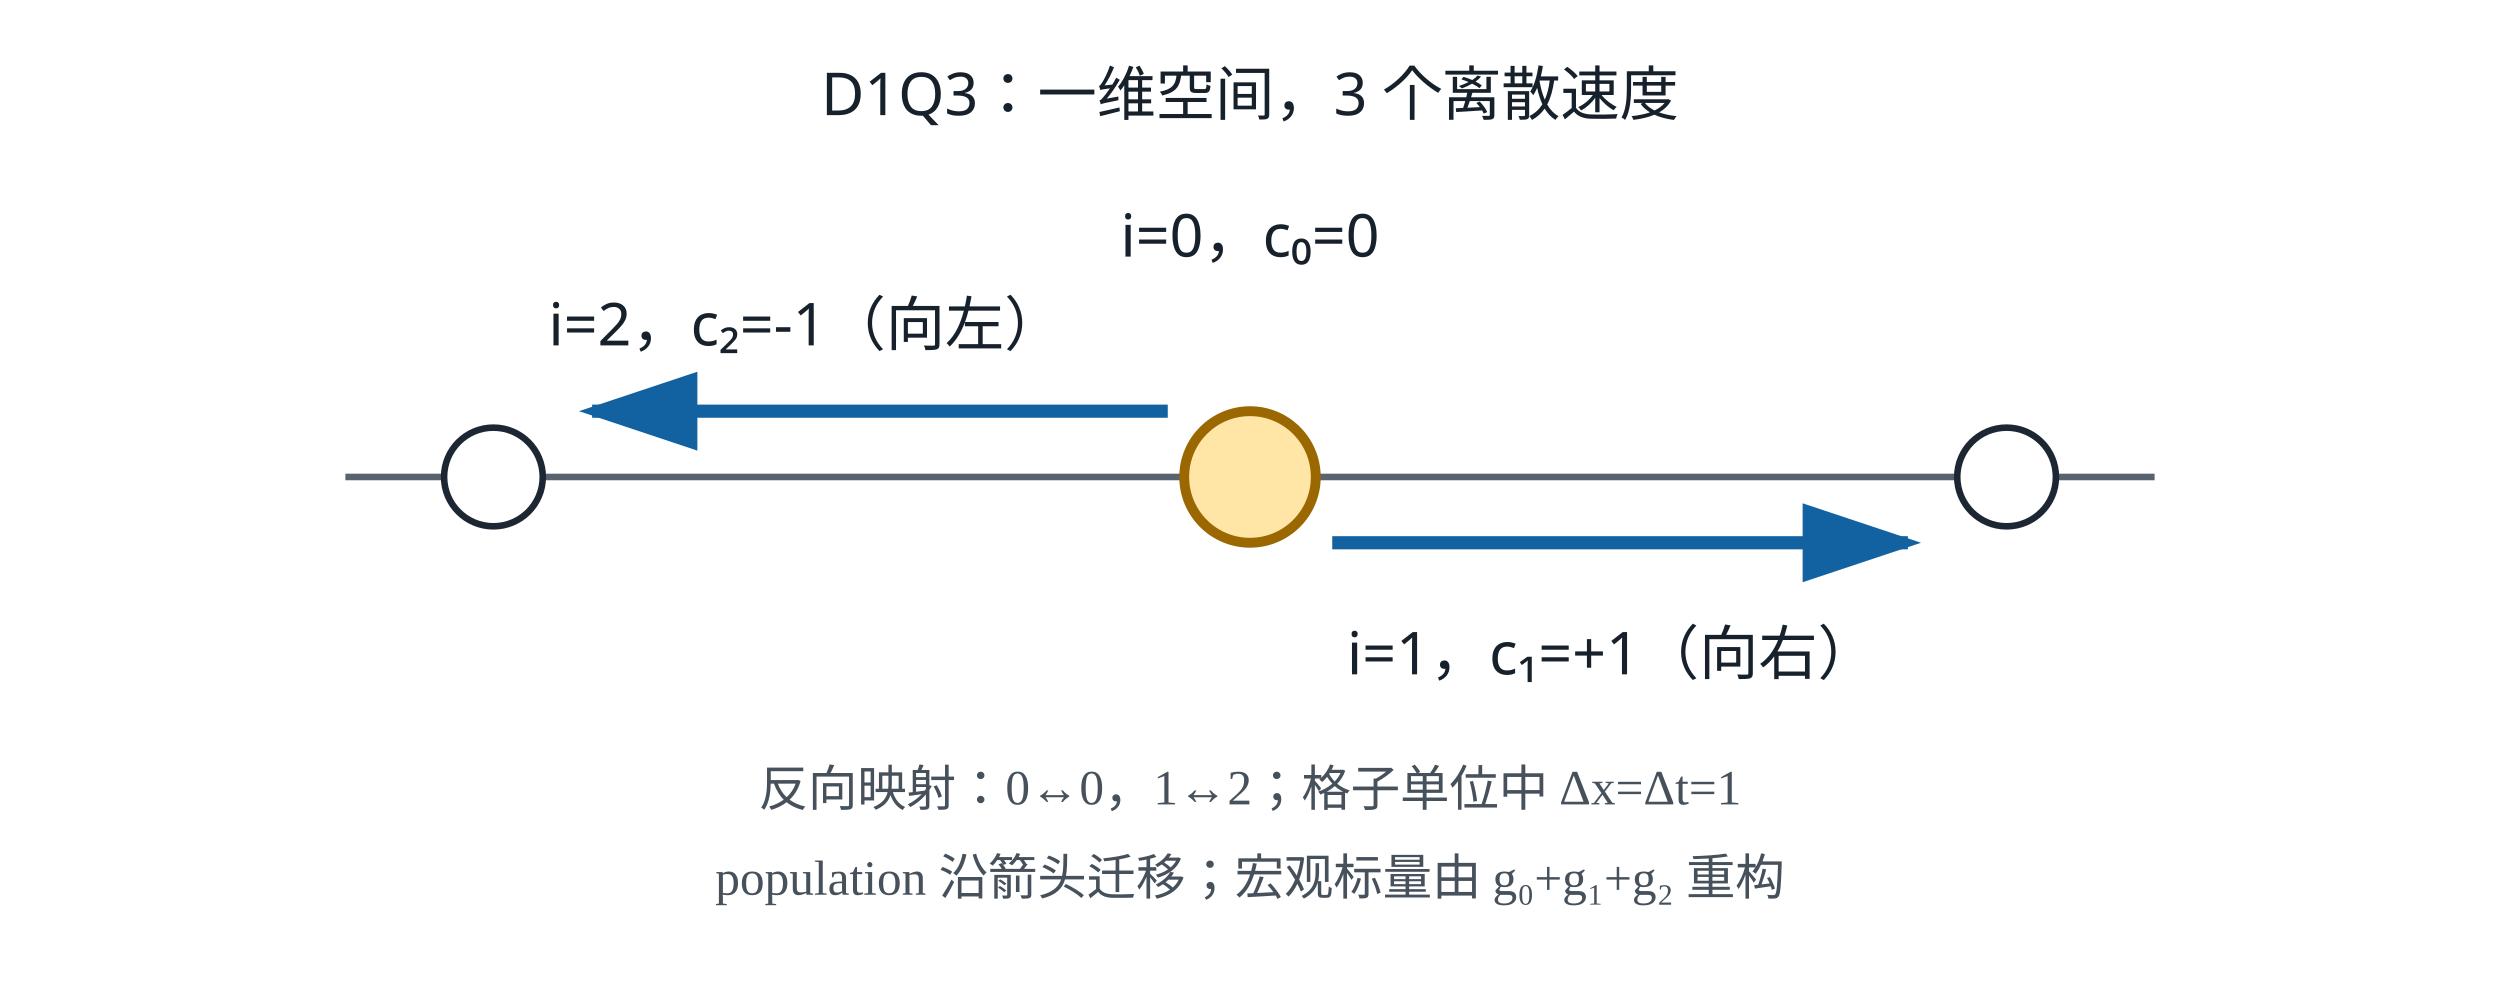
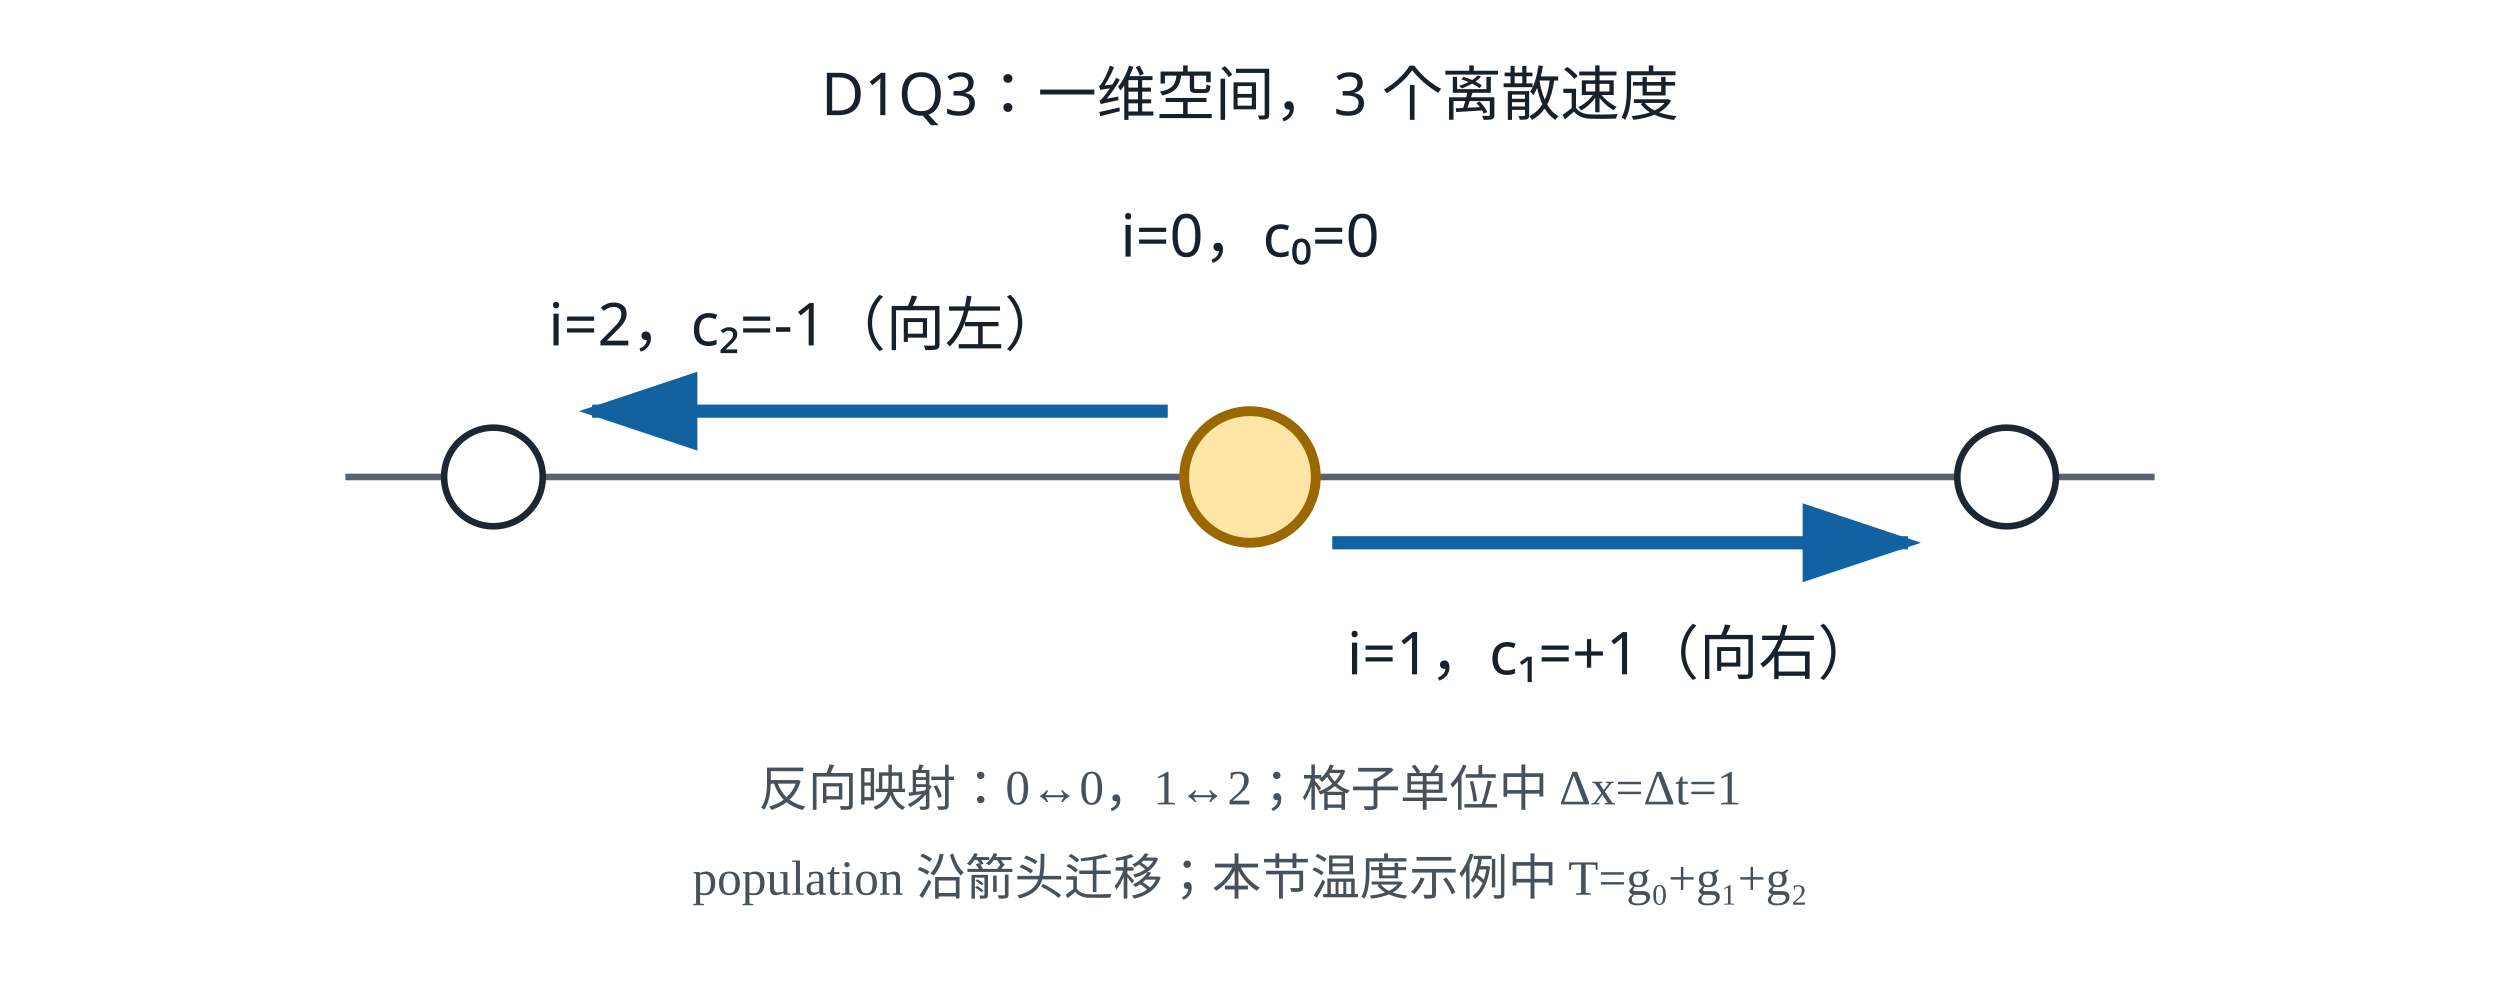
<svg xmlns="http://www.w3.org/2000/svg" width="760" height="300" viewBox="0 0 760 300" role="img" aria-labelledby="title desc">
  <defs>
    <marker id="arrow" markerWidth="10" markerHeight="10" refX="8" refY="3" orient="auto">
      <path d="M0,0 L0,6 L9,3 z" fill="#1261a0" />
    </marker>
    <style>
      .axis{stroke:#59636e;stroke-width:2}.move{stroke:#1261a0;stroke-width:4;marker-end:url(#arrow)}
      .node{fill:#ffffff;stroke:#1d2733;stroke-width:2}.origin{fill:#ffe6a7;stroke:#9a6700;stroke-width:3}
      .label{font-family:"Microsoft YaHei",sans-serif;font-size:18px;fill:#17212b}.small{font-size:15px;fill:#46515c}
    </style>
  </defs>
  <rect x="0" y="0" width="760" height="300" fill="#ffffff" />
  <text class="label" x="380" y="35" text-anchor="middle">D1Q3：一维空间，3 个离散速度</text>
  <line class="axis" x1="105" y1="145" x2="655" y2="145" />
  <circle class="node" cx="150" cy="145" r="15" />
  <circle class="origin" cx="380" cy="145" r="20" />
  <circle class="node" cx="610" cy="145" r="15" />
  <line class="move" x1="355" y1="125" x2="180" y2="125" />
  <line class="move" x1="405" y1="165" x2="580" y2="165" />
  <text class="label" x="245" y="105" text-anchor="middle">i=2，c₂=-1（向左）</text>
  <text class="label" x="490" y="205" text-anchor="middle">i=1，c₁=+1（向右）</text>
  <text class="label" x="380" y="78" text-anchor="middle">i=0，c₀=0</text>
  <text class="small" x="380" y="245" text-anchor="middle">反向映射：0↔0，1↔2；格子单位中 Δx=Δt=1</text>
-   <text class="small" x="380" y="272" text-anchor="middle">population 沿箭头迁移；宏观标量由 g₀+g₁+g₂ 重构</text>
+   <text class="small" x="380" y="272" text-anchor="middle">population 沿箭头迁移；本节温度示例中 T=g₀+g₁+g₂</text>
</svg>
